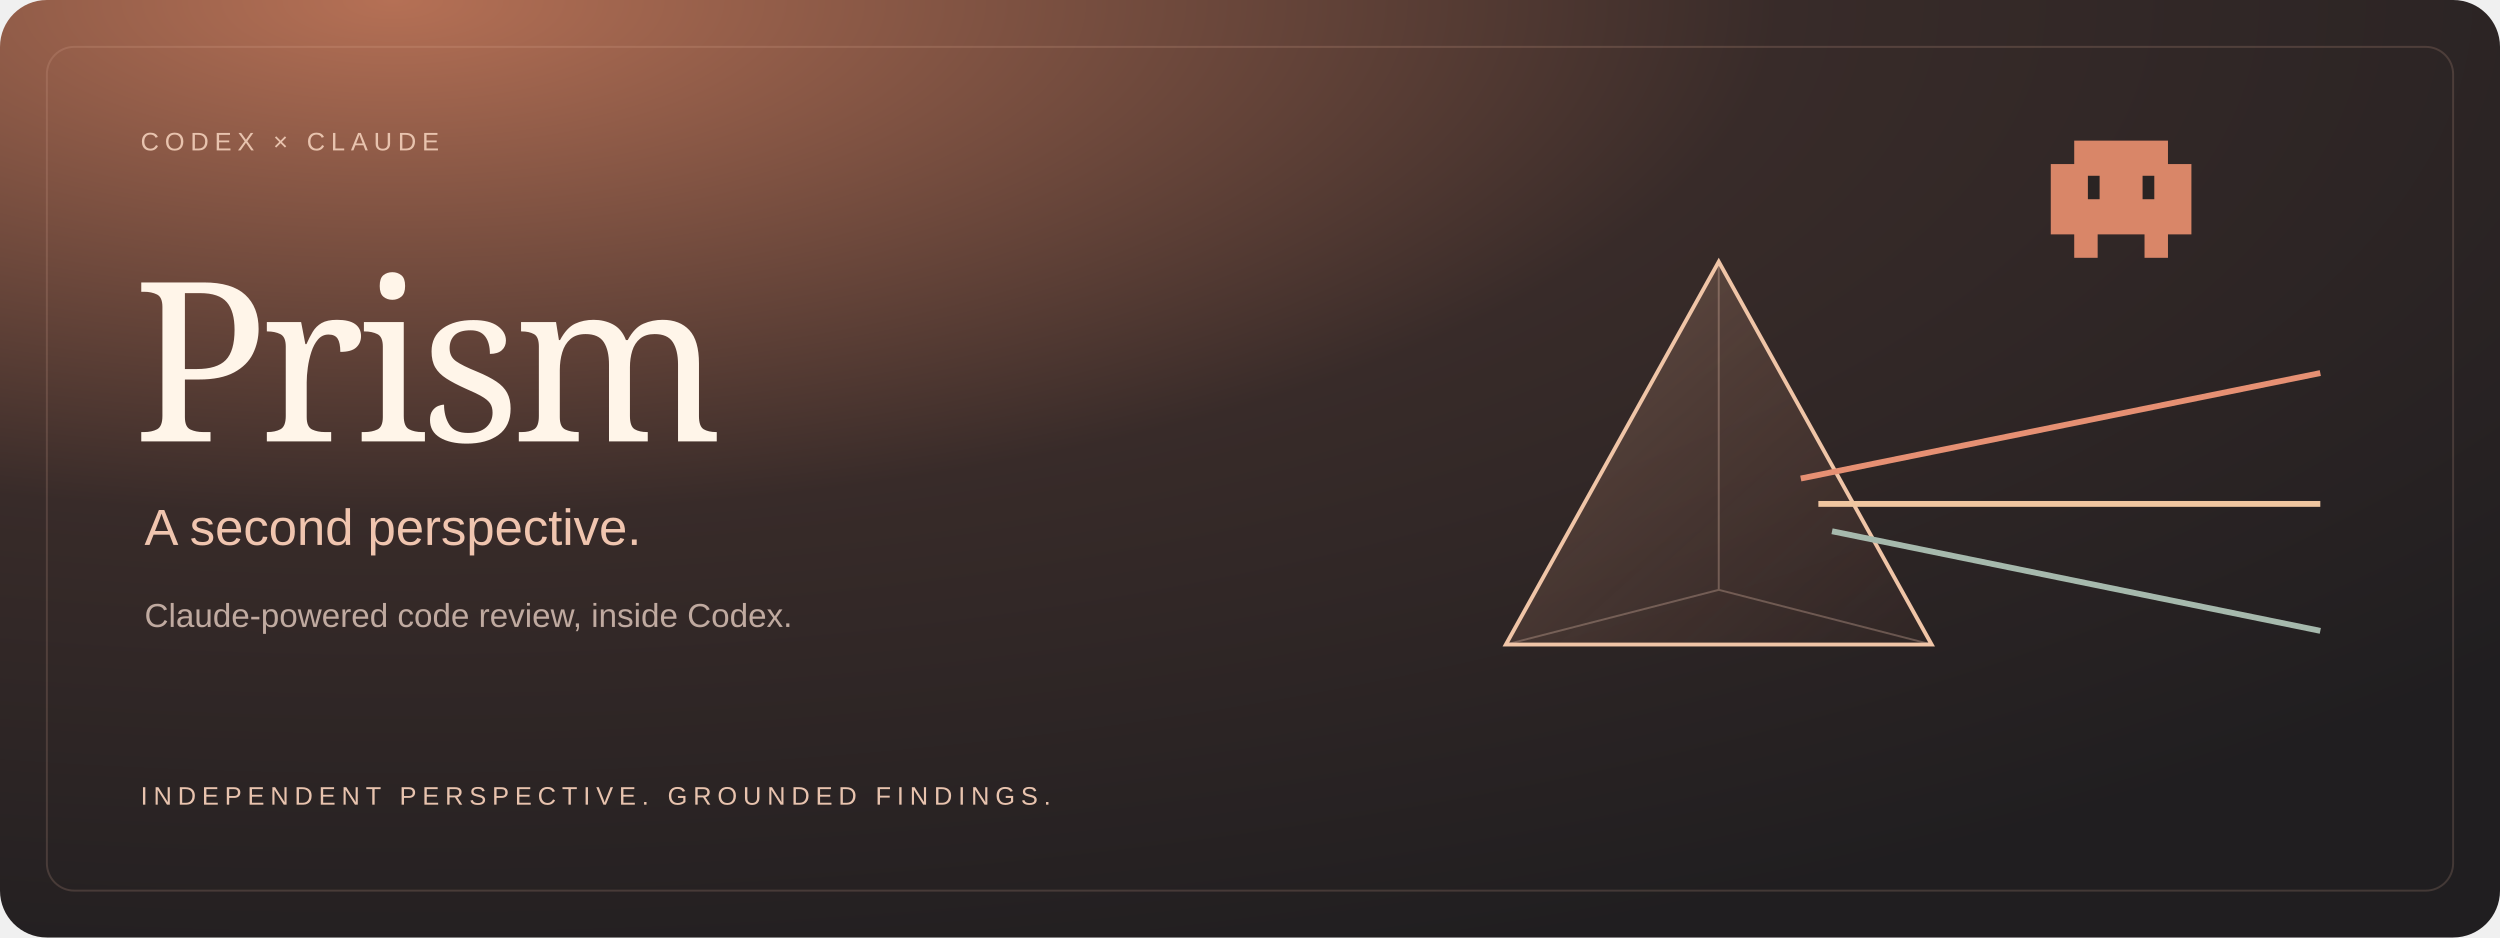
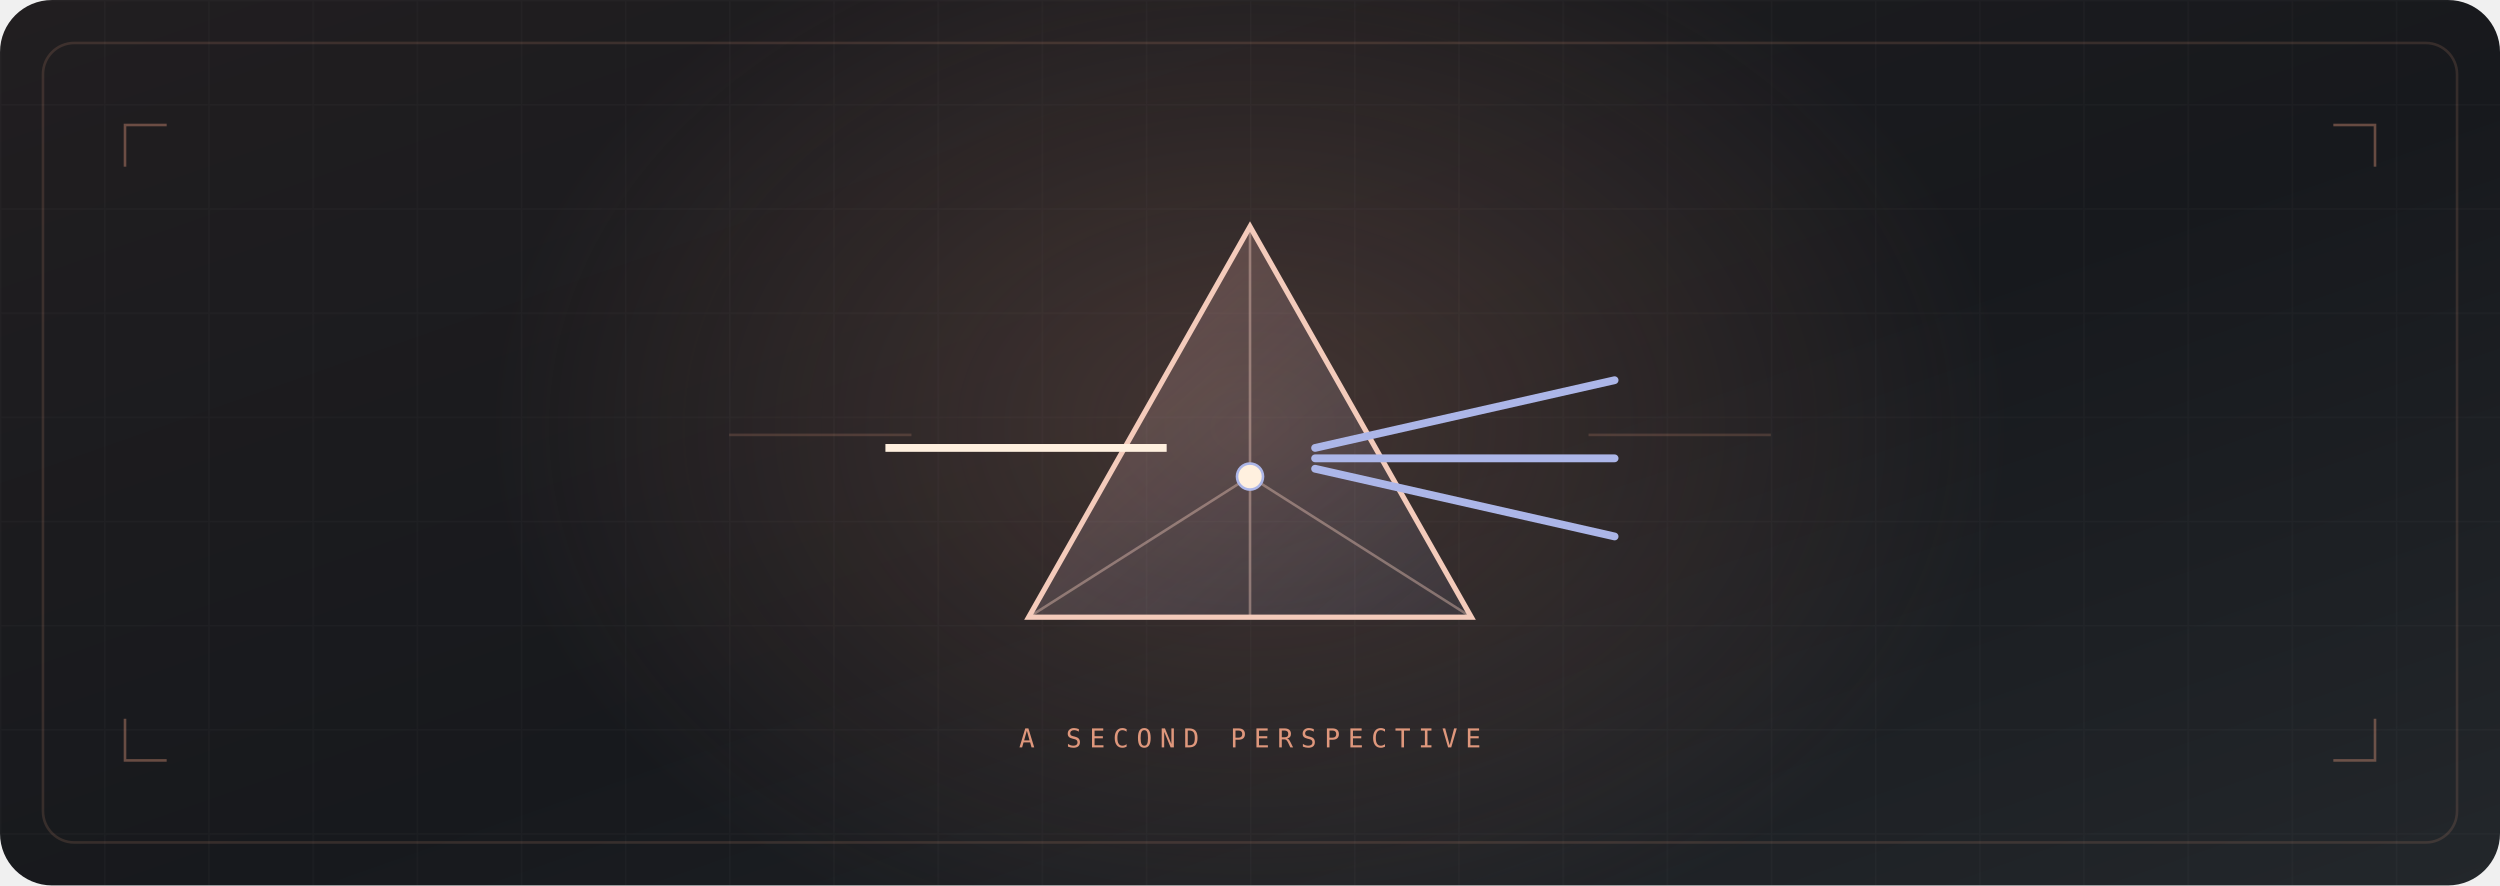
- <svg xmlns="http://www.w3.org/2000/svg" width="1280" height="480" viewBox="0 0 1280 480" role="img" aria-labelledby="title desc">
+ <svg xmlns="http://www.w3.org/2000/svg" width="960" height="340" viewBox="0 0 960 340" fill="none" role="img" aria-labelledby="title desc">
  <defs>
-     <radialGradient id="glow" cx="16%" cy="0%" r="110%">
-       <stop stop-color="#b57055" />
-       <stop offset=".5" stop-color="#382b29" />
-       <stop offset="1" stop-color="#201e20" />
+     <radialGradient id="halo">
+       <stop stop-color="#df977c" stop-opacity=".22" />
+       <stop offset="1" stop-color="#df977c" stop-opacity="0" />
    </radialGradient>
-     <linearGradient id="beam">
-       <stop stop-color="#e6ba98" stop-opacity=".1" />
-       <stop offset="1" stop-color="#edbc99" />
+     <linearGradient id="base" x2="1" y2="1">
+       <stop stop-color="#211e20" />
+       <stop offset=".55" stop-color="#17191d" />
+       <stop offset="1" stop-color="#23272b" />
    </linearGradient>
    <linearGradient id="glass" x2="1" y2="1">
-       <stop stop-color="#f2c7a6" stop-opacity=".23" />
-       <stop offset="1" stop-color="#d87858" stop-opacity=".04" />
+       <stop stop-color="#df977c" stop-opacity=".32" />
+       <stop offset="1" stop-color="#acb6e8" stop-opacity=".08" />
    </linearGradient>
+     <pattern id="grid" width="40" height="40" patternUnits="userSpaceOnUse">
+       <path d="M40 0H0V40" stroke="#fff" stroke-opacity=".025" />
+     </pattern>
  </defs>
-   <rect width="1280" height="480" rx="24" fill="url(#glow)" />
-   <rect x="24" y="24" width="1232" height="432" rx="14" fill="none" stroke="#e5b69d" stroke-opacity=".18" />
-   <g fill="#e8c3ae" font-family="Arial, Helvetica, sans-serif" font-size="13" letter-spacing="3">
-     <text x="72" y="77">CODEX × CLAUDE</text>
-     <text x="72" y="412">INDEPENDENT PERSPECTIVE. GROUNDED FINDINGS.</text>
+   <rect width="960" height="340" rx="20" fill="url(#base)" />
+   <rect width="960" height="340" rx="20" fill="url(#grid)" />
+   <ellipse cx="480" cy="164" rx="290" ry="215" fill="url(#halo)" />
+   <rect x="16.5" y="16.5" width="927" height="307" rx="12" stroke="#df977c" stroke-opacity=".16" />
+   <path d="M48 64V48h16m832 0h16v16M48 276v16h16m832 0h16v-16" stroke="#df977c" stroke-opacity=".4" />
+   <path d="M280 167h70m260 0h70" stroke="#df977c" stroke-opacity=".2" />
+   <g stroke="#acb6e8">
+     <path d="M480 87 565 237H395Z" fill="url(#glass)" stroke="#f4cbbb" stroke-width="2" />
+     <path d="m480 87 0 150m-85 0 85-54 85 54" fill="none" stroke="#f4cbbb" stroke-opacity=".4" />
+     <path d="m340 172 108 0" stroke="#fff0df" stroke-width="3" />
+     <path d="m505 172 115-26m-115 30 115 0m-115 4 115 26" stroke-linecap="round" fill="none" stroke-width="3" />
+     <circle cx="480" cy="183" r="5" fill="#fff0df" />
  </g>
-   <text x="68" y="226" fill="#fff5e9" font-family="Georgia, serif" font-size="114" letter-spacing="-4">Prism</text>
-   <text x="74" y="279" fill="#f0c5af" font-family="Arial, Helvetica, sans-serif" font-size="26">A second perspective.</text>
-   <text x="74" y="321" fill="#c0aaa0" font-family="Arial, Helvetica, sans-serif" font-size="17">Claude-powered code review, inside Codex.</text>
-   <path d="M630 258H843" stroke="url(#beam)" stroke-width="3" />
-   <path d="M880 134L771 330H989Z" fill="url(#glass)" stroke="#f0c5a7" stroke-width="2" />
-   <path d="M880 134L880 302L771 330M880 302L989 330" fill="none" stroke="#ecc6b0" stroke-opacity=".3" />
-   <path d="M922 245L1188 191" stroke="#e69073" stroke-width="3" />
-   <path d="M931 258H1188" stroke="#f0c6a0" stroke-width="3" />
-   <path d="M938 272L1188 323" stroke="#a6b9ad" stroke-width="3" />
-   <g transform="translate(1050 72)" fill="#d98668">
-     <path d="M12 0H60V12H72V48H60V60H48V48H24V60H12V48H0V12H12Z" />
-     <path d="M19 18H25V30H19ZM47 18H53V30H47Z" fill="#2a2423" />
-   </g>
+   <text x="480" y="287" text-anchor="middle" fill="#df977c" font-family="ui-monospace, SFMono-Regular, Menlo, Consolas, monospace" font-size="10" letter-spacing="3">A SECOND PERSPECTIVE</text>
</svg>
